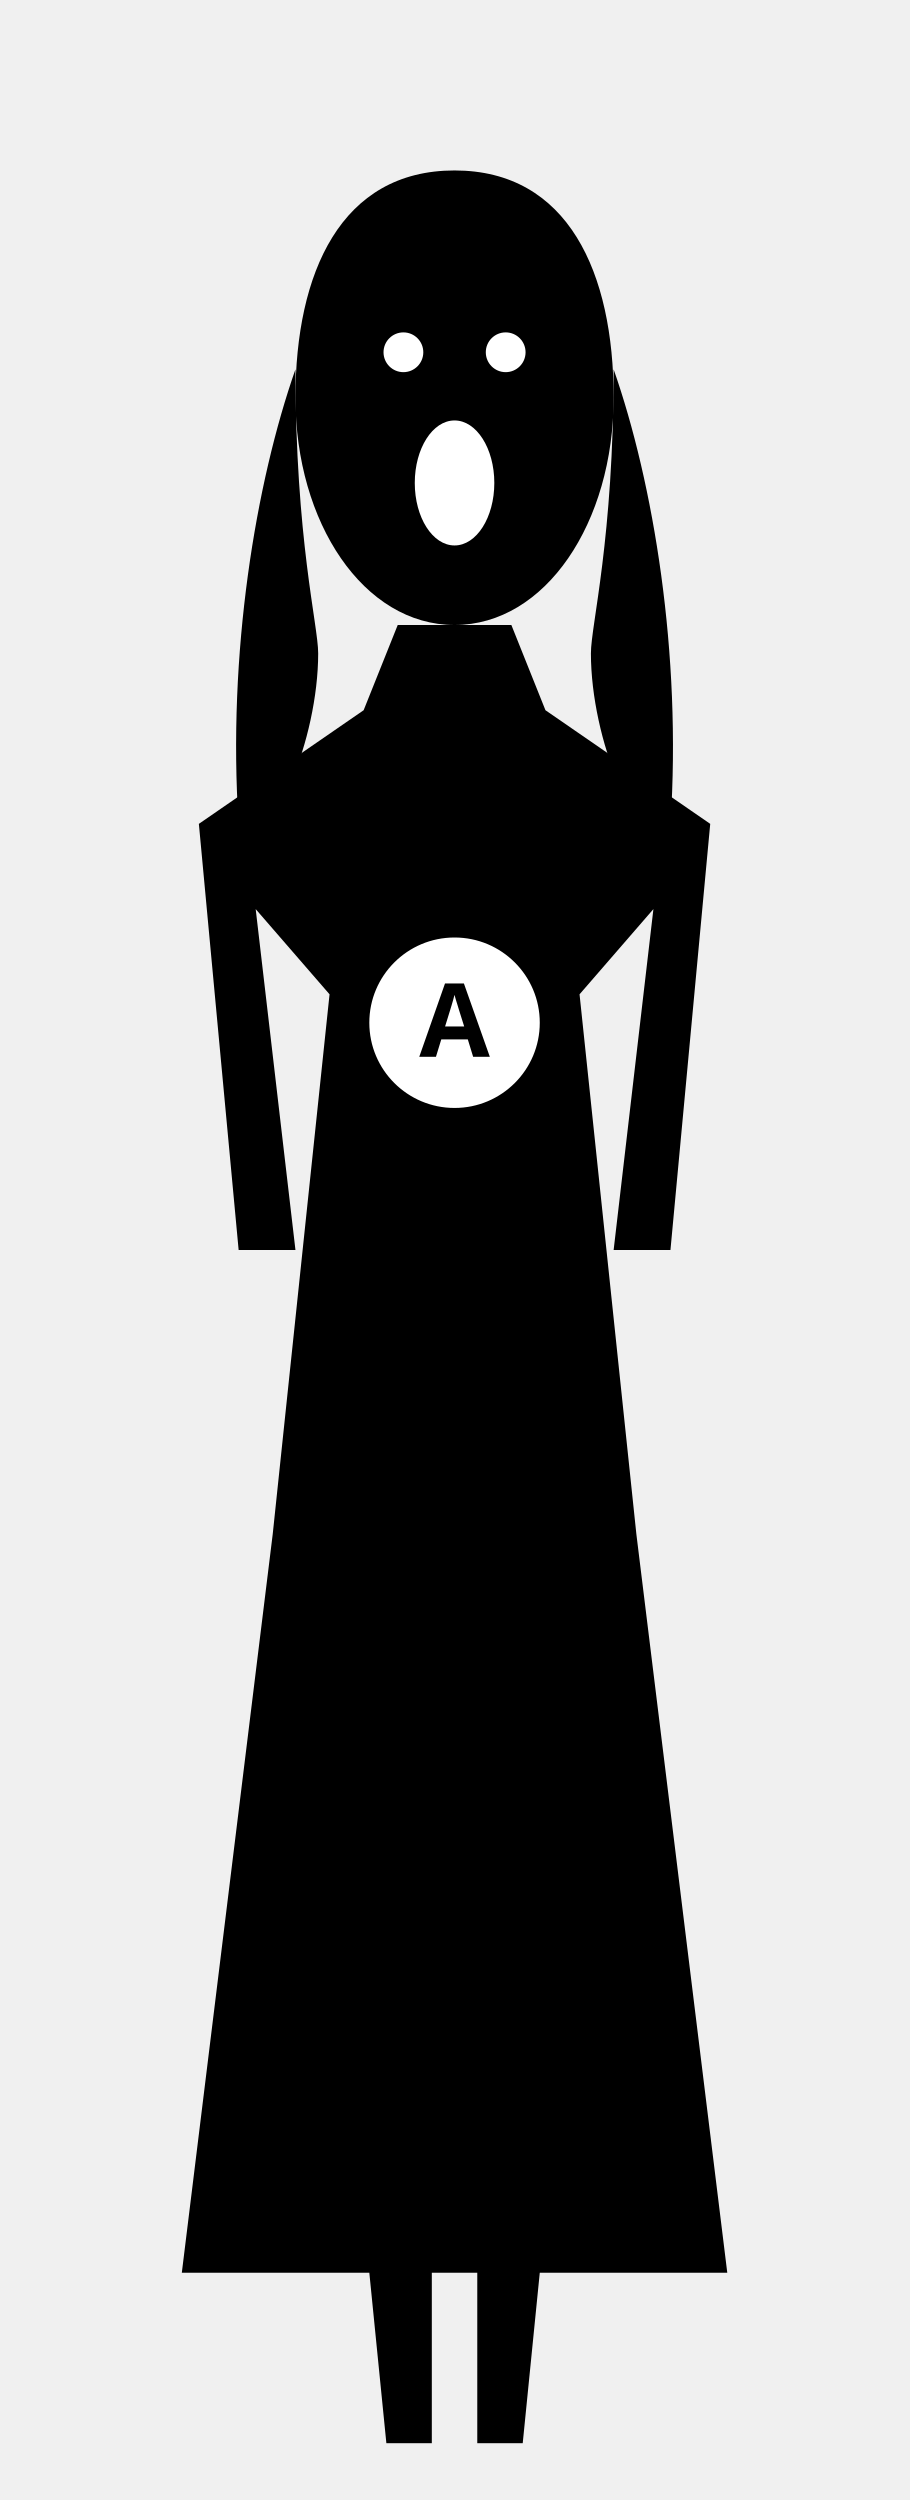
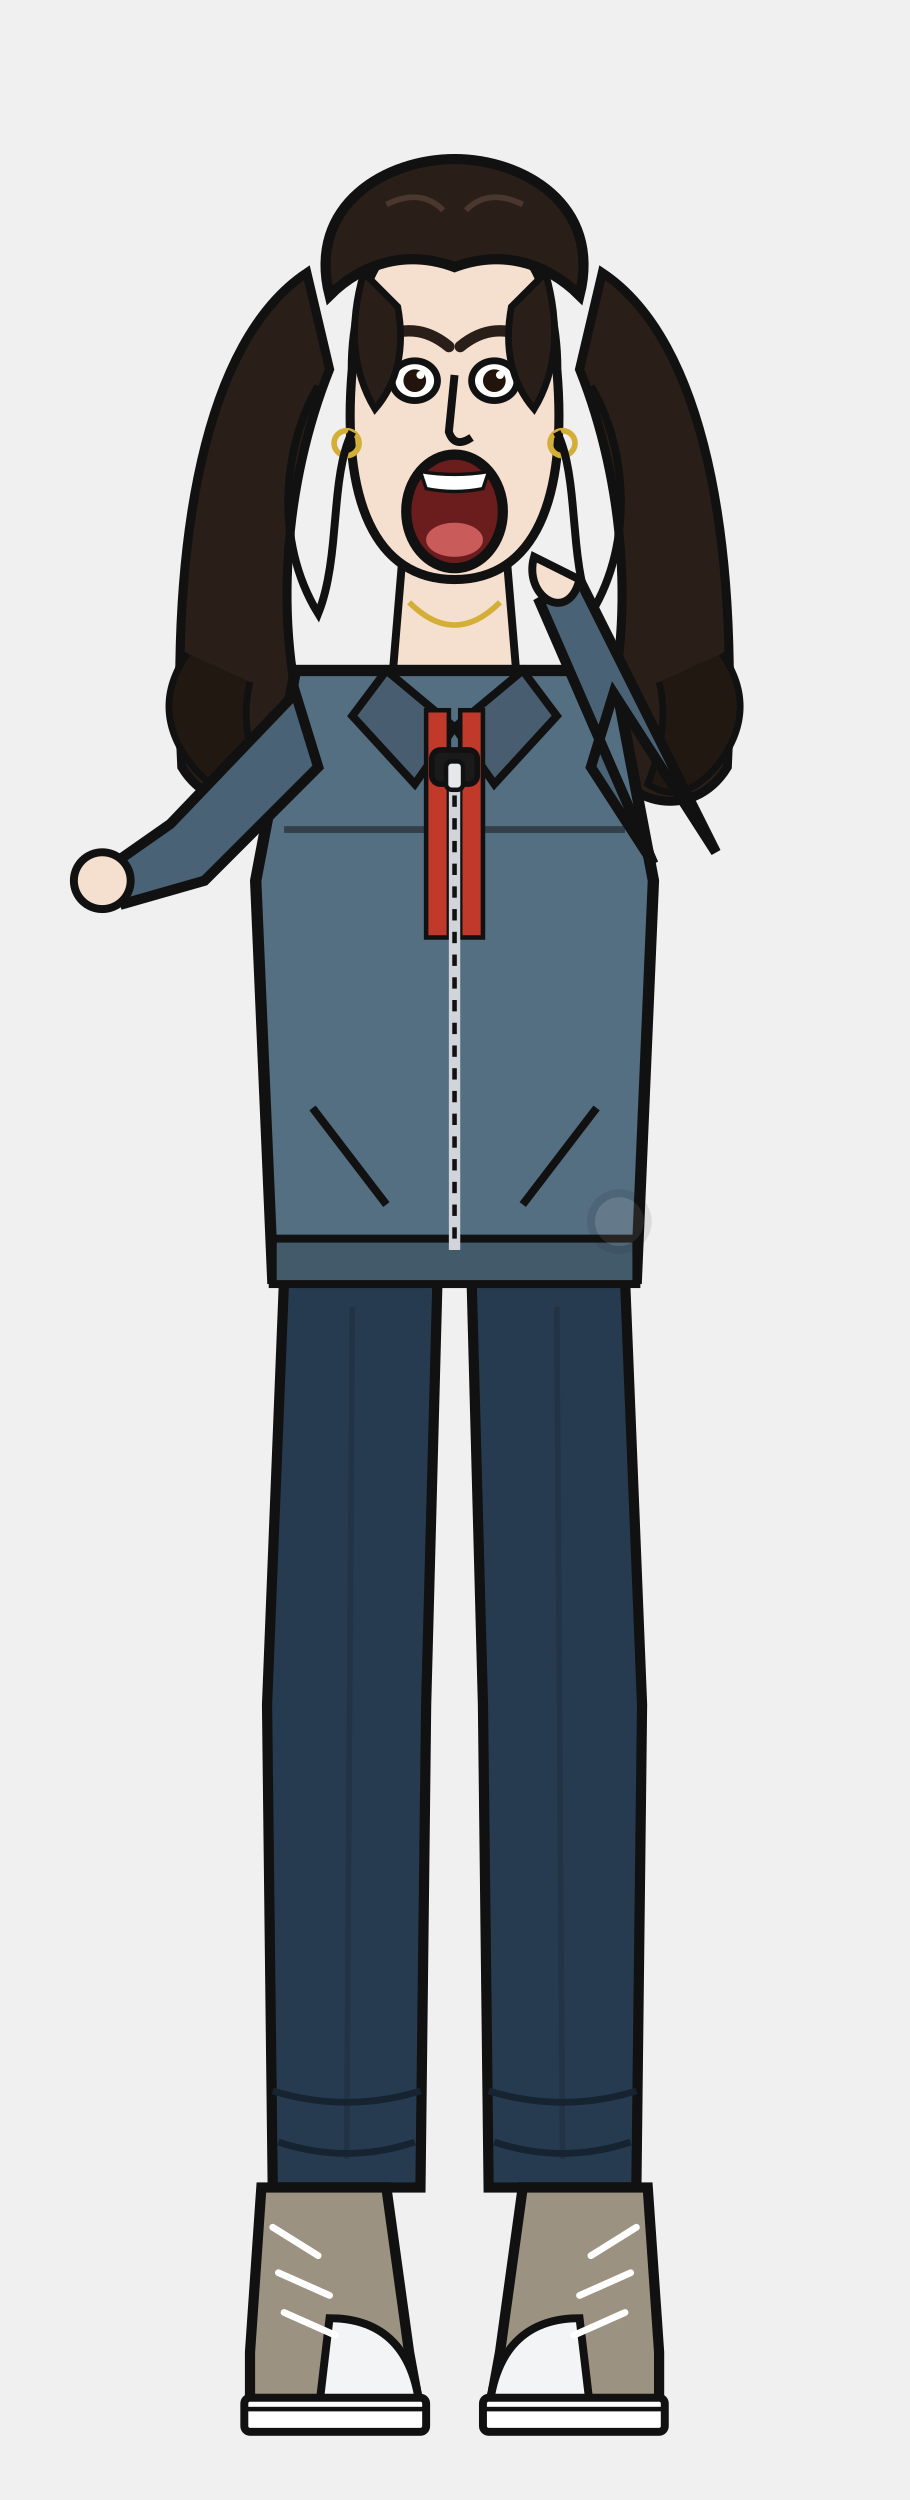
- <svg xmlns="http://www.w3.org/2000/svg" viewBox="0 0 160 440" width="160" height="440">
-   <path d="M80,30 C60,30 52,48 52,70 C52,92 64,110 80,110 C96,110 108,92 108,70 C108,48 100,30 80,30 Z" fill="#000000" />
-   <path d="M52,65 C45,85 40,115 42,145 C48,150 56,130 56,115 C56,110 52,95 52,65 Z" fill="#000000" />
-   <path d="M108,65 C115,85 120,115 118,145 C112,150 104,130 104,115 C104,110 108,95 108,65 Z" fill="#000000" />
-   <path d="M70,110 L90,110 L96,125 L125,145 L118,220 L108,220 L115,160 L102,175 L112,270 L128,400 L95,400 L92,430 L84,430 L84,400 L76,400 L76,430 L68,430 L65,400 L32,400 L48,270 L58,175 L45,160 L52,220 L42,220 L35,145 L64,125 Z" fill="#000000" />
-   <circle cx="80" cy="180" r="16" fill="#ffffff" stroke="#000000" stroke-width="2" />
-   <text x="80" y="186" font-family="sans-serif" font-size="18" font-weight="bold" fill="#000000" text-anchor="middle">A</text>
-   <circle cx="71" cy="62" r="3.5" fill="#ffffff" />
-   <circle cx="89" cy="62" r="3.5" fill="#ffffff" />
-   <ellipse cx="80" cy="85" rx="7" ry="11" fill="#ffffff" />
+ <svg xmlns="http://www.w3.org/2000/svg" viewBox="0 0 160 440" width="160" height="440" class="character-aly character-pose-shouting">
+   <g class="aly-jeans">
+     <path d="M 50 225 L 77 225 L 75 300 L 74 385 L 48 385 L 47 300 Z" fill="#273b50" stroke="#111111" stroke-width="1.8" />
+     <path d="M 83 225 L 110 225 L 113 300 L 112 385 L 86 385 L 85 300 Z" fill="#273b50" stroke="#111111" stroke-width="1.8" />
+     <line x1="62" y1="230" x2="61" y2="380" stroke="#1d2d3d" stroke-width="1.0" opacity="0.6" />
+     <line x1="98" y1="230" x2="99" y2="380" stroke="#1d2d3d" stroke-width="1.0" opacity="0.6" />
+     <path d="M 48 368 Q 61 372 74 368 M 49 377 Q 61 381 73 377" fill="none" stroke="#162330" stroke-width="1.2" />
+     <path d="M 86 368 Q 99 372 112 368 M 87 377 Q 99 381 111 377" fill="none" stroke="#162330" stroke-width="1.2" />
+   </g>
+   <g class="aly-shoes">
+     <path d="M 46 385 L 68 385 L 72 414 L 74 425 L 44 425 L 44 414 Z" fill="#9b9281" stroke="#111111" stroke-width="1.8" />
+     <path d="M 58 408 C 66 408 73 412 74 425 L 56 425 Z" fill="#f3f4f6" stroke="#111111" stroke-width="1.4" />
+     <rect x="43" y="422" width="32" height="6" rx="1" fill="#ffffff" stroke="#111111" stroke-width="1.4" />
+     <line x1="43" y1="424" x2="75" y2="424" stroke="#111111" stroke-width="0.8" />
+     <path d="M 48 392 L 56 397 M 49 400 L 58 404 M 50 407 L 59 411" stroke="#ffffff" stroke-width="1.2" stroke-linecap="round" />
+     <path d="M 92 385 L 114 385 L 116 414 L 116 425 L 86 425 L 88 414 Z" fill="#9b9281" stroke="#111111" stroke-width="1.8" />
+     <path d="M 102 408 C 94 408 87 412 86 425 L 104 425 Z" fill="#f3f4f6" stroke="#111111" stroke-width="1.4" />
+     <rect x="85" y="422" width="32" height="6" rx="1" fill="#ffffff" stroke="#111111" stroke-width="1.4" />
+     <line x1="85" y1="424" x2="117" y2="424" stroke="#111111" stroke-width="0.8" />
+     <path d="M 112 392 L 104 397 M 111 400 L 102 404 M 110 407 L 101 411" stroke="#ffffff" stroke-width="1.2" stroke-linecap="round" />
+   </g>
+   <g class="aly-hair-curly">
+     <path d="M 54 48 C 36 60 30 95 32 135 C 38 145 52 142 54 130 C 48 110 50 85 58 65 Z" fill="#2a1f18" stroke="#111111" stroke-width="1.6" />
+     <path d="M 106 48 C 124 60 130 95 128 135 C 122 145 108 142 106 130 C 112 110 110 85 102 65 Z" fill="#2a1f18" stroke="#111111" stroke-width="1.6" />
+     <path d="M 33 115 Q 26 125 34 135 Q 40 142 46 138 Q 42 128 44 120" fill="#221812" stroke="#111111" stroke-width="1.2" />
+     <path d="M 127 115 Q 134 125 126 135 Q 120 142 114 138 Q 118 128 116 120" fill="#221812" stroke="#111111" stroke-width="1.2" />
+   </g>
+   <path d="M 71 96 L 89 96 L 91 120 L 69 120 Z" fill="#f5dfcf" stroke="#111111" stroke-width="1.4" />
+   <path d="M 72 106 Q 80 114 88 106" fill="none" stroke="#d4af37" stroke-width="1.0" />
+   <g class="aly-face">
+     <path d="M 62 65 C 60 88 66 102 80 102 C 94 102 100 88 98 65 C 98 48 90 38 80 38 C 70 38 62 48 62 65 Z" fill="#f5dfcf" stroke="#111111" stroke-width="1.6" />
+     <circle cx="61" cy="78" r="2.2" fill="none" stroke="#d4af37" stroke-width="1.0" />
+     <circle cx="99" cy="78" r="2.2" fill="none" stroke="#d4af37" stroke-width="1.0" />
+     <path d="M 66 60 Q 73 56 79 61" fill="none" stroke="#2a1f18" stroke-width="2.0" stroke-linecap="round" />
+     <path d="M 81 61 Q 87 56 94 60" fill="none" stroke="#2a1f18" stroke-width="2.0" stroke-linecap="round" />
+     <ellipse cx="73" cy="67" rx="4.0" ry="3.5" fill="#ffffff" stroke="#111111" stroke-width="1.2" />
+     <circle cx="73" cy="67" r="2.0" fill="#22140c" />
+     <circle cx="74" cy="66" r="0.7" fill="#ffffff" />
+     <ellipse cx="87" cy="67" rx="4.0" ry="3.5" fill="#ffffff" stroke="#111111" stroke-width="1.2" />
+     <circle cx="87" cy="67" r="2.0" fill="#22140c" />
+     <circle cx="88" cy="66" r="0.7" fill="#ffffff" />
+     <path d="M 80 66 L 79 76 Q 80 79 83 77" fill="none" stroke="#111111" stroke-width="1.4" />
+     <ellipse cx="80" cy="90" rx="8.5" ry="10" fill="#6b1d1d" stroke="#111111" stroke-width="1.8" />
+     <path d="M 74 83 Q 80 84 86 83 L 85 86 Q 80 87 75 86 Z" fill="#ffffff" stroke="#111111" stroke-width="0.6" />
+     <ellipse cx="80" cy="95" rx="5" ry="3" fill="#c95b5b" />
+   </g>
+   <g class="aly-hair-front">
+     <path d="M 58 52 C 54 36 68 28 80 28 C 92 28 106 36 102 52 C 96 46 88 44 80 47 C 72 44 64 46 58 52 Z" fill="#2a1f18" stroke="#111111" stroke-width="1.8" />
+     <path d="M 64 48 Q 60 62 66 72 Q 72 65 70 54 Z" fill="#2a1f18" stroke="#111111" stroke-width="1.2" />
+     <path d="M 96 48 Q 100 62 94 72 Q 88 65 90 54 Z" fill="#2a1f18" stroke="#111111" stroke-width="1.2" />
+     <path d="M 56 68 C 50 78 48 95 56 108 C 60 98 58 84 62 76" fill="none" stroke="#111111" stroke-width="1.4" />
+     <path d="M 104 68 C 110 78 112 95 104 108 C 100 98 102 84 98 76" fill="none" stroke="#111111" stroke-width="1.4" />
+     <path d="M 68 36 Q 74 33 78 37 M 82 37 Q 86 33 92 36" fill="none" stroke="#4a372d" stroke-width="1.0" />
+   </g>
+   <g class="aly-jacket">
+     <path d="M 52 118 L 108 118 L 115 155 L 112 225 L 48 225 L 45 155 Z" fill="#546e82" stroke="#111111" stroke-width="2.0" />
+     <rect x="48" y="218" width="64" height="8" fill="#435a6b" stroke="#111111" stroke-width="1.4" />
+     <line x1="50" y1="146" x2="110" y2="146" stroke="#111111" stroke-width="1.2" opacity="0.5" />
+     <polygon points="68,118 80,128 73,138 62,126" fill="#485e70" stroke="#111111" stroke-width="1.4" />
+     <polygon points="92,118 80,128 87,138 98,126" fill="#485e70" stroke="#111111" stroke-width="1.4" />
+     <path d="M 75 125 L 75 165 L 79 165 L 79 125 Z" fill="#c0392b" stroke="#111111" stroke-width="0.8" />
+     <path d="M 85 125 L 85 165 L 81 165 L 81 125 Z" fill="#c0392b" stroke="#111111" stroke-width="0.8" />
+     <rect x="76" y="132" width="8" height="6" rx="1.5" fill="#1a1a1a" stroke="#111111" stroke-width="1.0" />
+     <line x1="80" y1="136" x2="80" y2="220" stroke="#d1d5db" stroke-width="2.0" />
+     <line x1="80" y1="136" x2="80" y2="220" stroke="#111111" stroke-width="0.8" stroke-dasharray="2,2" />
+     <rect x="78.5" y="134" width="3" height="5" rx="1" fill="#e5e7eb" stroke="#111111" stroke-width="0.8" />
+     <line x1="55" y1="195" x2="68" y2="212" stroke="#111111" stroke-width="1.4" />
+     <line x1="105" y1="195" x2="92" y2="212" stroke="#111111" stroke-width="1.4" />
+   </g>
+   <g class="aly-arms">
+     <path d="M 52 122 L 30 145 L 20 152 L 22 159 L 36 155 L 56 135 Z" fill="#4a6275" stroke="#111111" stroke-width="1.8" />
+     <circle cx="18" cy="155" r="5" fill="#f5dfcf" stroke="#111111" stroke-width="1.4" />
+     <path d="M 108 122 L 126 150 L 102 102 L 95 106 L 115 152 L 104 135 Z" fill="#4a6275" stroke="#111111" stroke-width="1.8" />
+     <path d="M 94 98 C 92 105 100 110 102 102 Z" fill="#f5dfcf" stroke="#111111" stroke-width="1.4" />
+     <circle cx="109" cy="215" r="5" fill="#f5dfcf" stroke="#111111" stroke-width="1.4" opacity="0.1" />
+   </g>
</svg>
